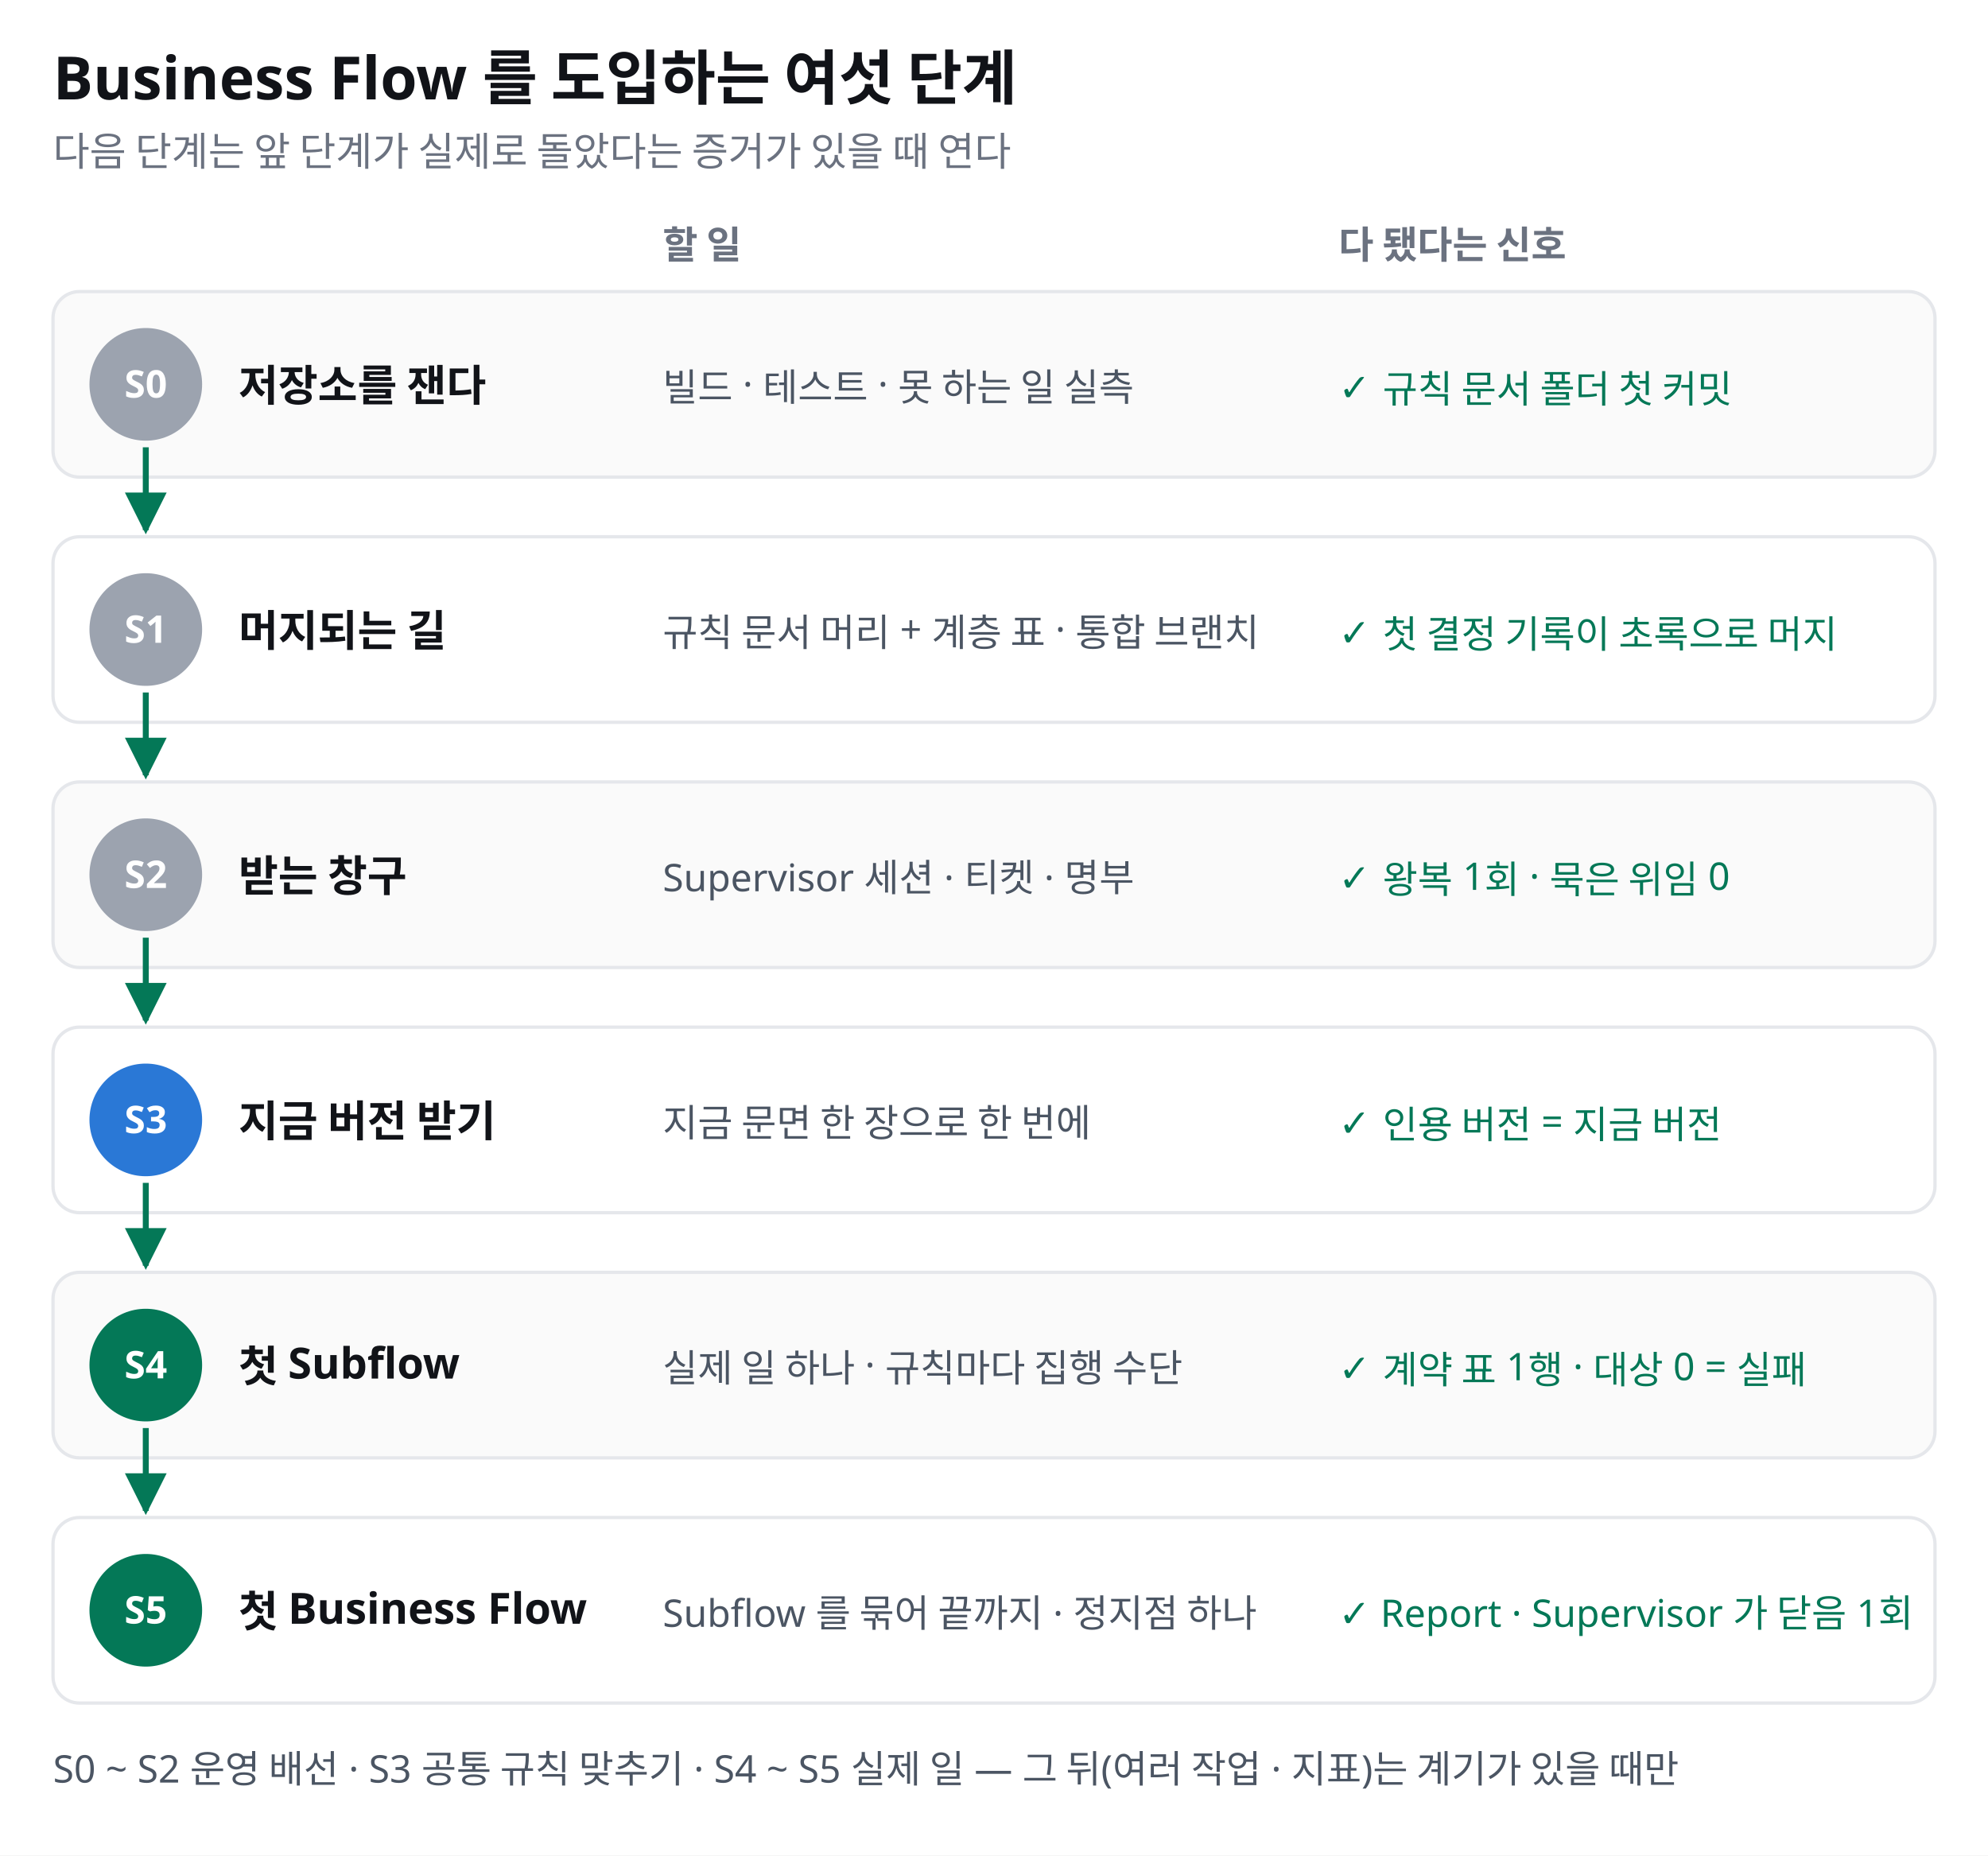
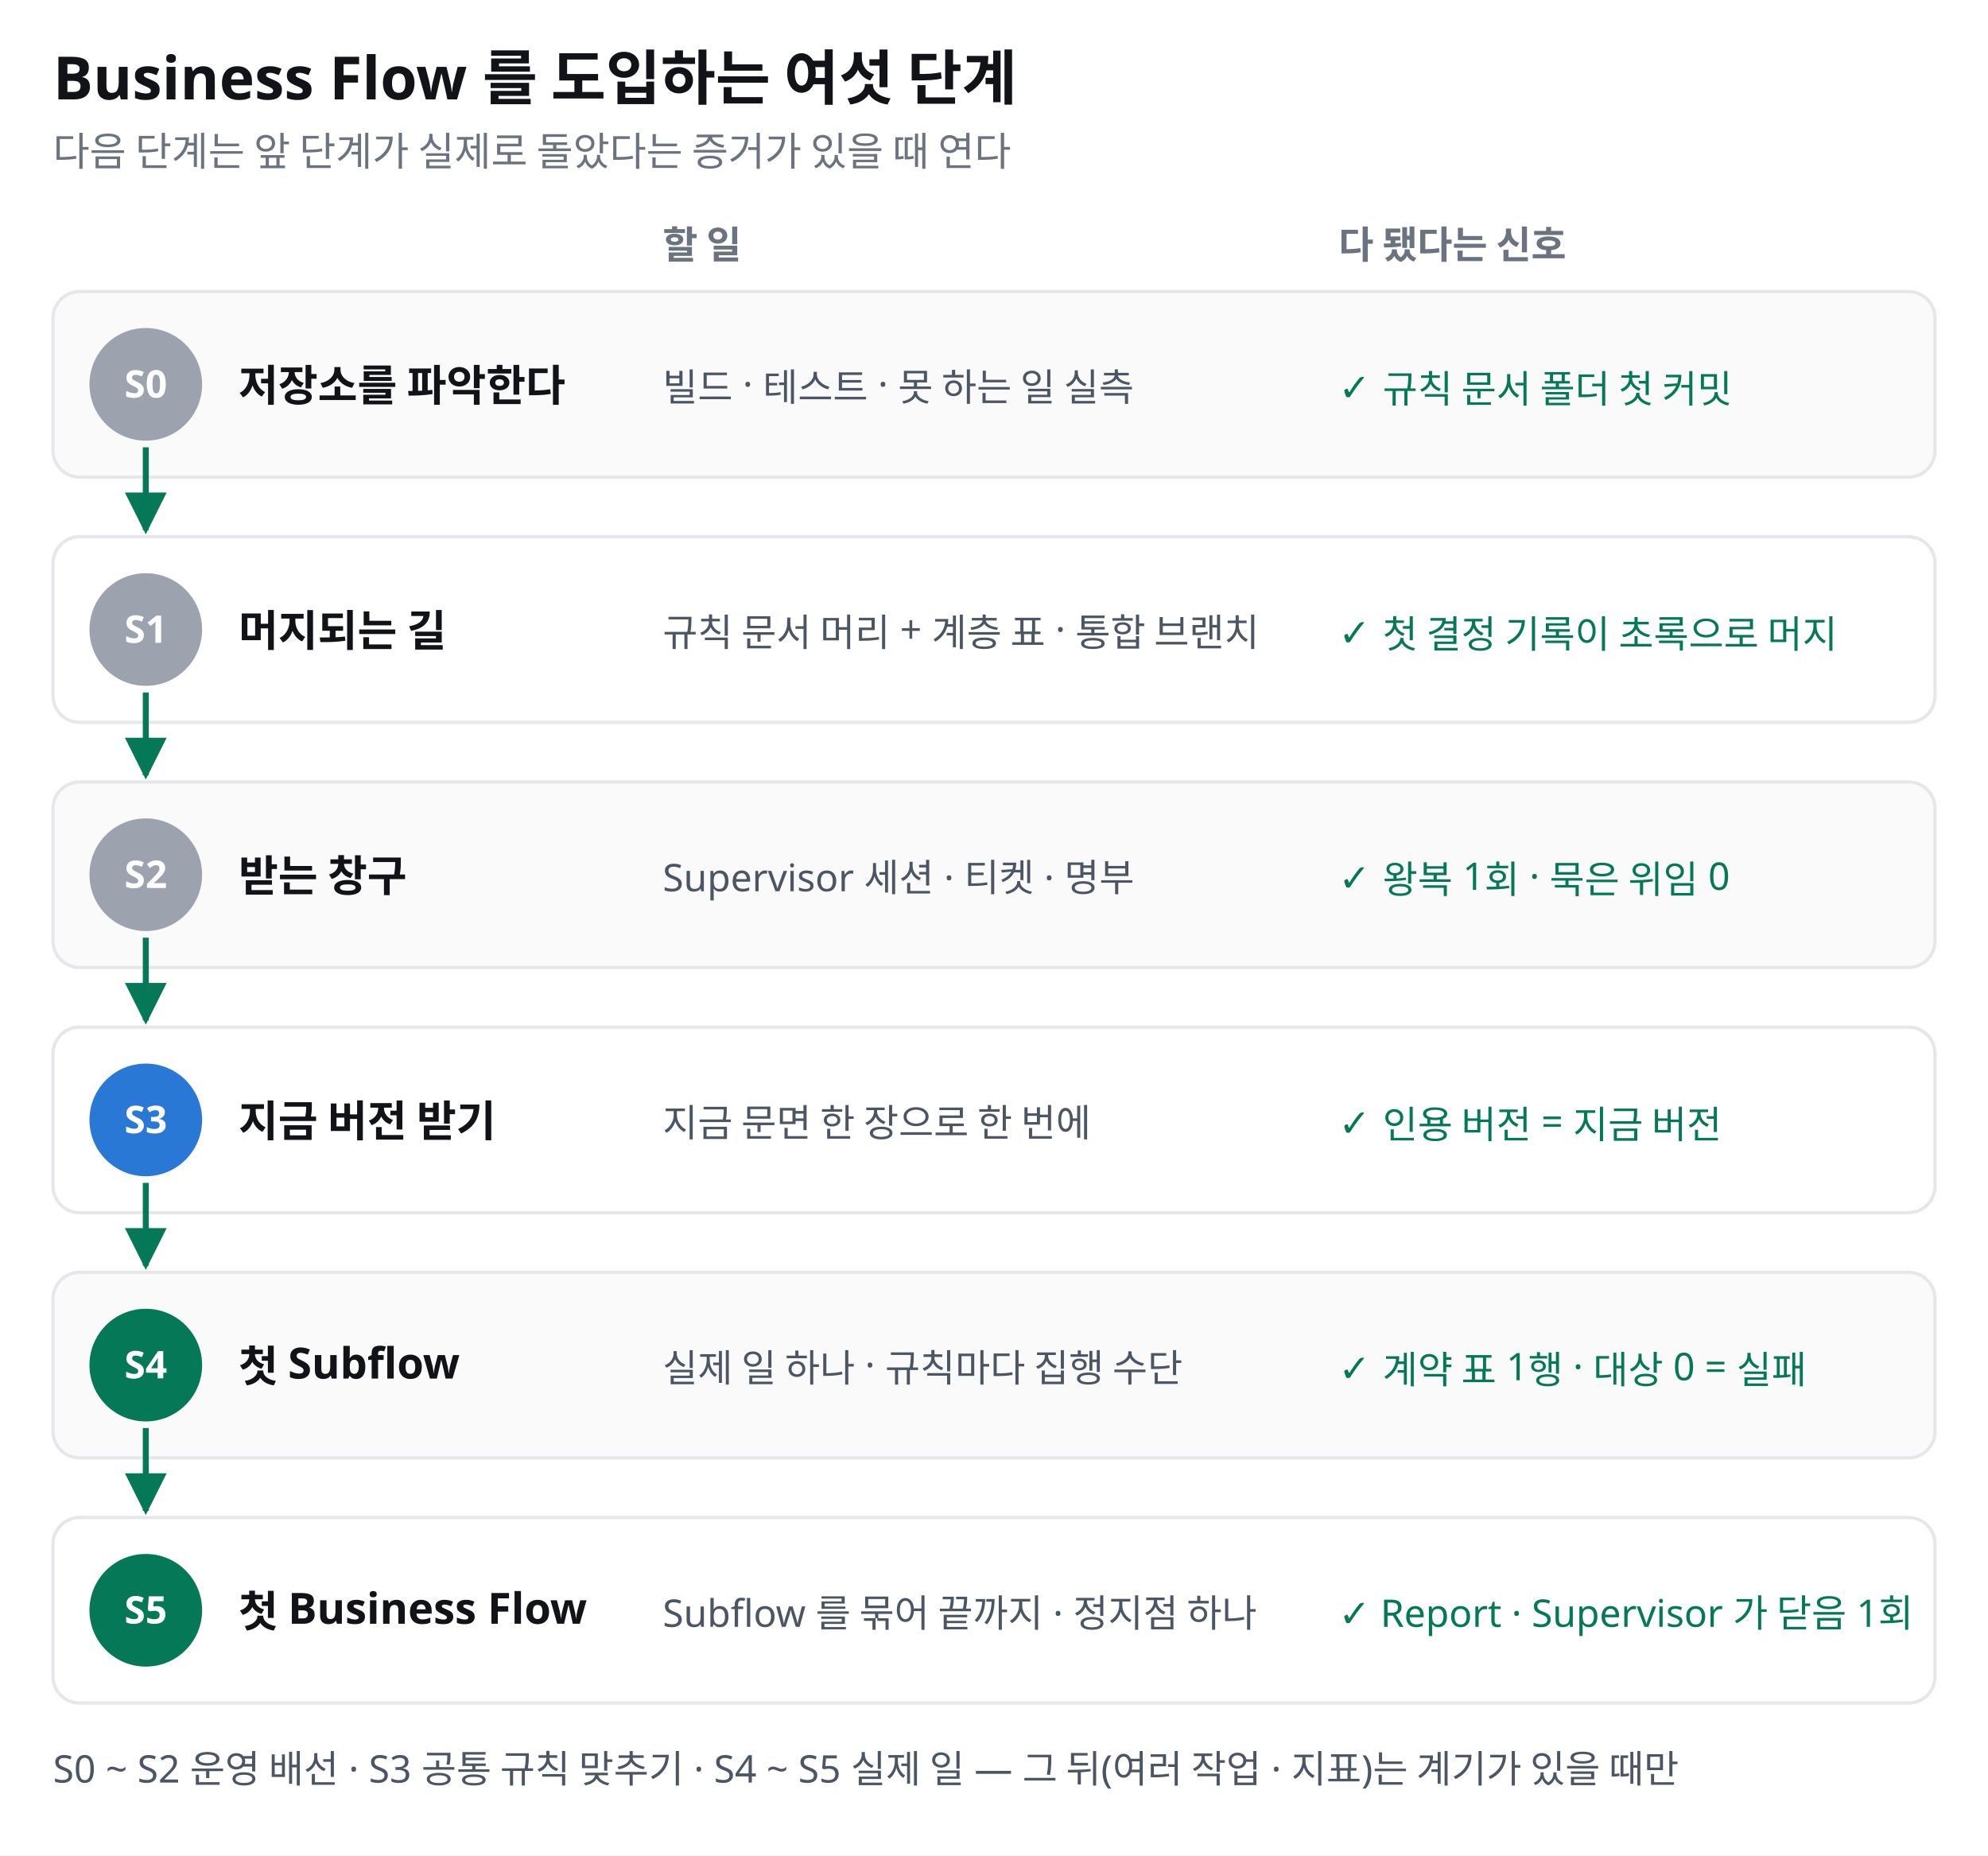
<svg xmlns="http://www.w3.org/2000/svg" viewBox="0 0 600 560" width="600" height="560" role="img" aria-labelledby="t d">
  <rect width="600" height="560" fill="#ffffff" />
  <g font-family="Pretendard, 'Apple SD Gothic Neo', 'Noto Sans KR', 'Malgun Gothic', sans-serif">
    <defs>
      <marker id="s-g" viewBox="0 0 10 10" refX="9" refY="5" markerWidth="7" markerHeight="7" orient="auto-start-reverse">
        <path d="M0,0 L10,5 L0,10 z" fill="#047857" />
      </marker>
    </defs>
    <text x="16" y="30" font-size="18" fill="#111318" font-weight="700">Business Flow 를 도입하는 여섯 단계</text>
    <text x="16" y="50" font-size="12" fill="#6b7280">다음 단계는 앞 단계가 실제로 돌았다는 증거가 있을 때 연다</text>
    <text x="200" y="78" font-size="11.5" fill="#6b7280" font-weight="700">할 일</text>
    <text x="404" y="78" font-size="11.5" fill="#6b7280" font-weight="700">다 됐다는 신호</text>
    <rect x="16" y="88" width="568" height="56" rx="8" fill="#fafafa" stroke="#e5e7eb" stroke-width="1" />
    <circle cx="44" cy="116" r="17" fill="#9ca3af" />
    <text x="44" y="120" font-size="11.5" fill="#ffffff" text-anchor="middle" font-weight="700">S0</text>
-     <text x="72" y="121" font-size="13" fill="#111318" font-weight="700">저장소를 잰다</text>
+     <text x="72" y="121" font-size="13" fill="#111318" font-weight="700">저장소를 파악한다</text>
    <text x="200" y="121" font-size="11.5" fill="#4b5563">빌드 · 테스트 · 못 하는 일 실측</text>
    <text x="404" y="121" font-size="11.5" fill="#047857">✓ 규칙 문서 폴더 첫 커밋</text>
    <line x1="44" y1="135" x2="44" y2="160" stroke="#047857" stroke-width="1.8" marker-end="url(#s-g)" />
    <rect x="16" y="162" width="568" height="56" rx="8" fill="#ffffff" stroke="#e5e7eb" stroke-width="1" />
    <circle cx="44" cy="190" r="17" fill="#9ca3af" />
    <text x="44" y="194" font-size="11.5" fill="#ffffff" text-anchor="middle" font-weight="700">S1</text>
    <text x="72" y="195" font-size="13" fill="#111318" font-weight="700">머지되는 길</text>
    <text x="200" y="195" font-size="11.5" fill="#4b5563">규칙 문서 머리 + 계층 표 · 통합 브랜치</text>
    <text x="404" y="195" font-size="11.5" fill="#047857">✓ 첫 결정 기록이 초록으로 머지</text>
    <line x1="44" y1="209" x2="44" y2="234" stroke="#047857" stroke-width="1.8" marker-end="url(#s-g)" />
    <rect x="16" y="236" width="568" height="56" rx="8" fill="#fafafa" stroke="#e5e7eb" stroke-width="1" />
    <circle cx="44" cy="264" r="17" fill="#9ca3af" />
    <text x="44" y="268" font-size="11.5" fill="#ffffff" text-anchor="middle" font-weight="700">S2</text>
    <text x="72" y="269" font-size="13" fill="#111318" font-weight="700">받는 창구</text>
    <text x="200" y="269" font-size="11.5" fill="#4b5563">Supervisor 세션 · 티켓 · 명부</text>
    <text x="404" y="269" font-size="11.5" fill="#047857">✓ 왕복 1회 · 묵은 위임 0</text>
    <line x1="44" y1="283" x2="44" y2="308" stroke="#047857" stroke-width="1.8" marker-end="url(#s-g)" />
    <rect x="16" y="310" width="568" height="56" rx="8" fill="#ffffff" stroke="#e5e7eb" stroke-width="1" />
    <circle cx="44" cy="338" r="17" fill="#2a78d6" />
    <text x="44" y="342" font-size="11.5" fill="#ffffff" text-anchor="middle" font-weight="700">S3</text>
    <text x="72" y="343" font-size="13" fill="#111318" font-weight="700">지금 버전 받기</text>
    <text x="200" y="343" font-size="11.5" fill="#4b5563">지금 문면 한 장으로 한 번에</text>
    <text x="404" y="343" font-size="11.5" fill="#047857">✓ 인용 버전 = 지금 버전</text>
    <line x1="44" y1="357" x2="44" y2="382" stroke="#047857" stroke-width="1.8" marker-end="url(#s-g)" />
    <rect x="16" y="384" width="568" height="56" rx="8" fill="#fafafa" stroke="#e5e7eb" stroke-width="1" />
    <circle cx="44" cy="412" r="17" fill="#047857" />
    <text x="44" y="416" font-size="11.5" fill="#ffffff" text-anchor="middle" font-weight="700">S4</text>
    <text x="72" y="417" font-size="13" fill="#111318" font-weight="700">첫 Subflow</text>
    <text x="200" y="417" font-size="11.5" fill="#4b5563">실제 일 하나 · 규칙마다 집행 수단</text>
    <text x="404" y="417" font-size="11.5" fill="#047857">✓ 계약 표 1행 · 대상 0 = 실패</text>
    <line x1="44" y1="431" x2="44" y2="456" stroke="#047857" stroke-width="1.8" marker-end="url(#s-g)" />
    <rect x="16" y="458" width="568" height="56" rx="8" fill="#ffffff" stroke="#e5e7eb" stroke-width="1" />
    <circle cx="44" cy="486" r="17" fill="#047857" />
    <text x="44" y="490" font-size="11.5" fill="#ffffff" text-anchor="middle" font-weight="700">S5</text>
    <text x="72" y="491" font-size="13" fill="#111318" font-weight="700">첫 Business Flow</text>
    <text x="200" y="491" font-size="11.5" fill="#4b5563">Subflow 를 묶어 끝까지 · 정지점 하나</text>
    <text x="404" y="491" font-size="11.5" fill="#047857">✓ Report · Supervisor 가 닫음 1회</text>
    <text x="16" y="538" font-size="11.5" fill="#4b5563">S0 ~ S2 운영 배선 · S3 공통 규칙 맞추기 · S4 ~ S5 실제 일 — 그 뒤(여러 작업 · 지표)는 계기가 있을 때만</text>
  </g>
</svg>
